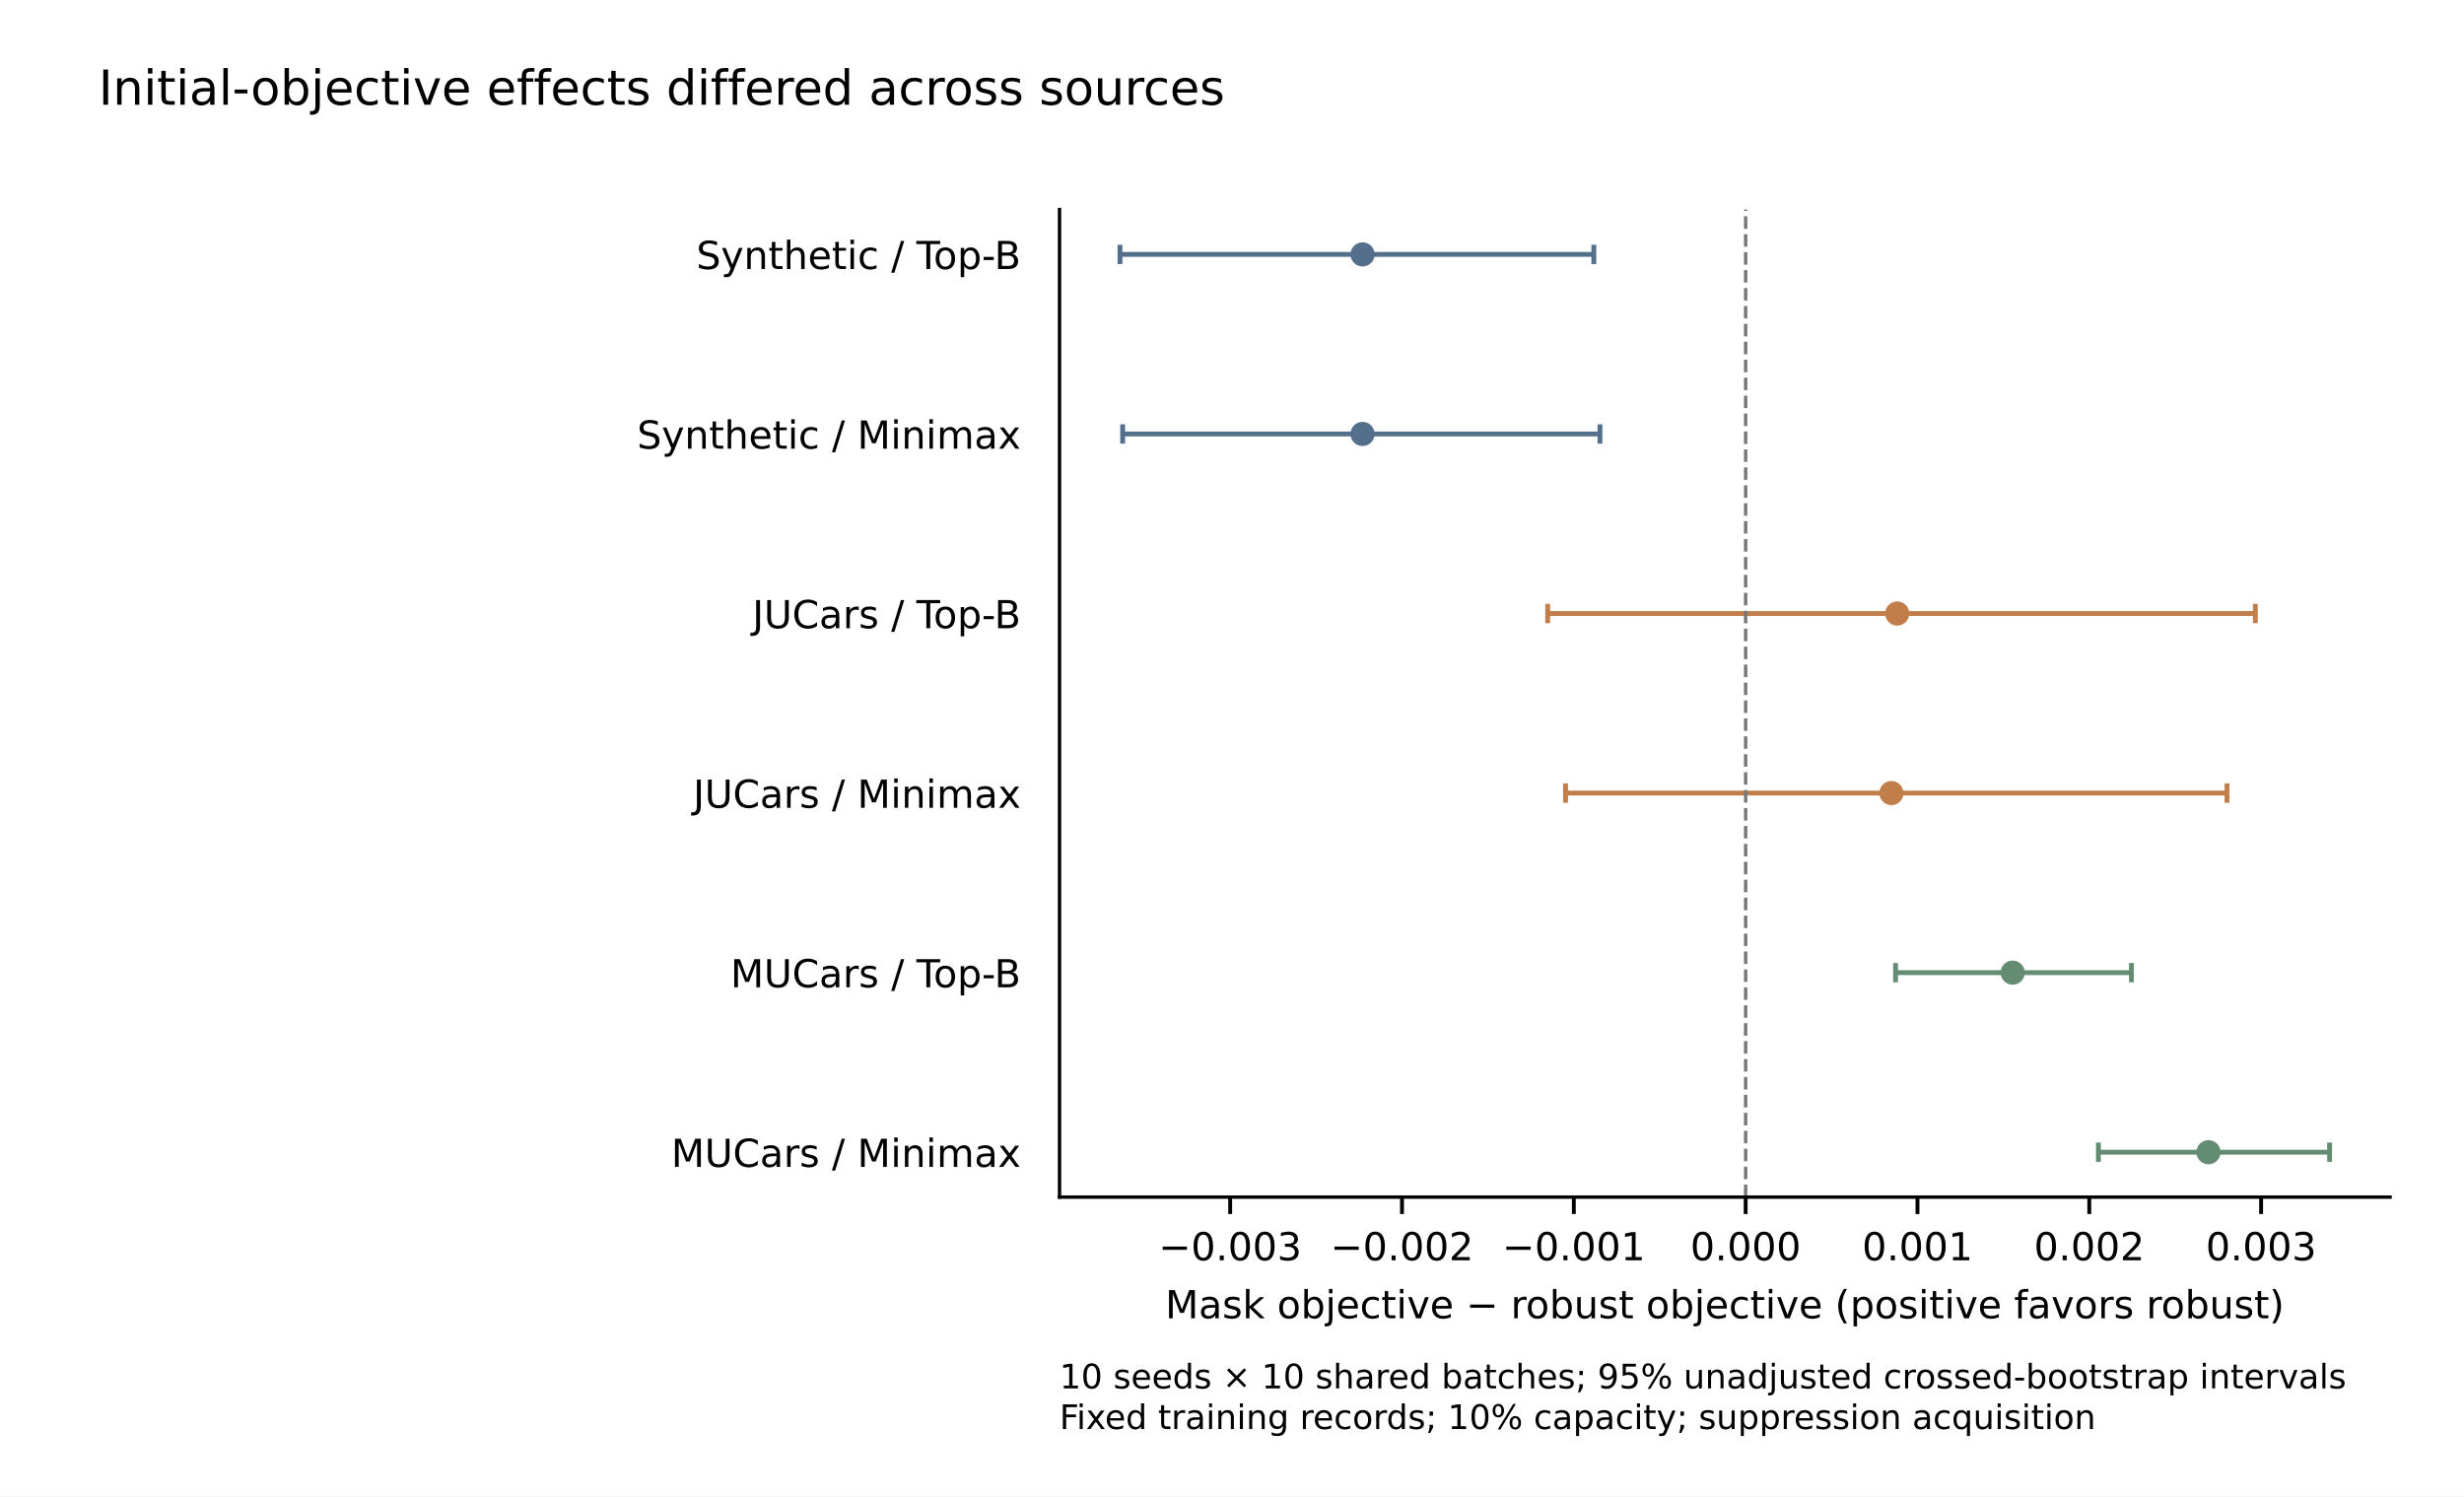
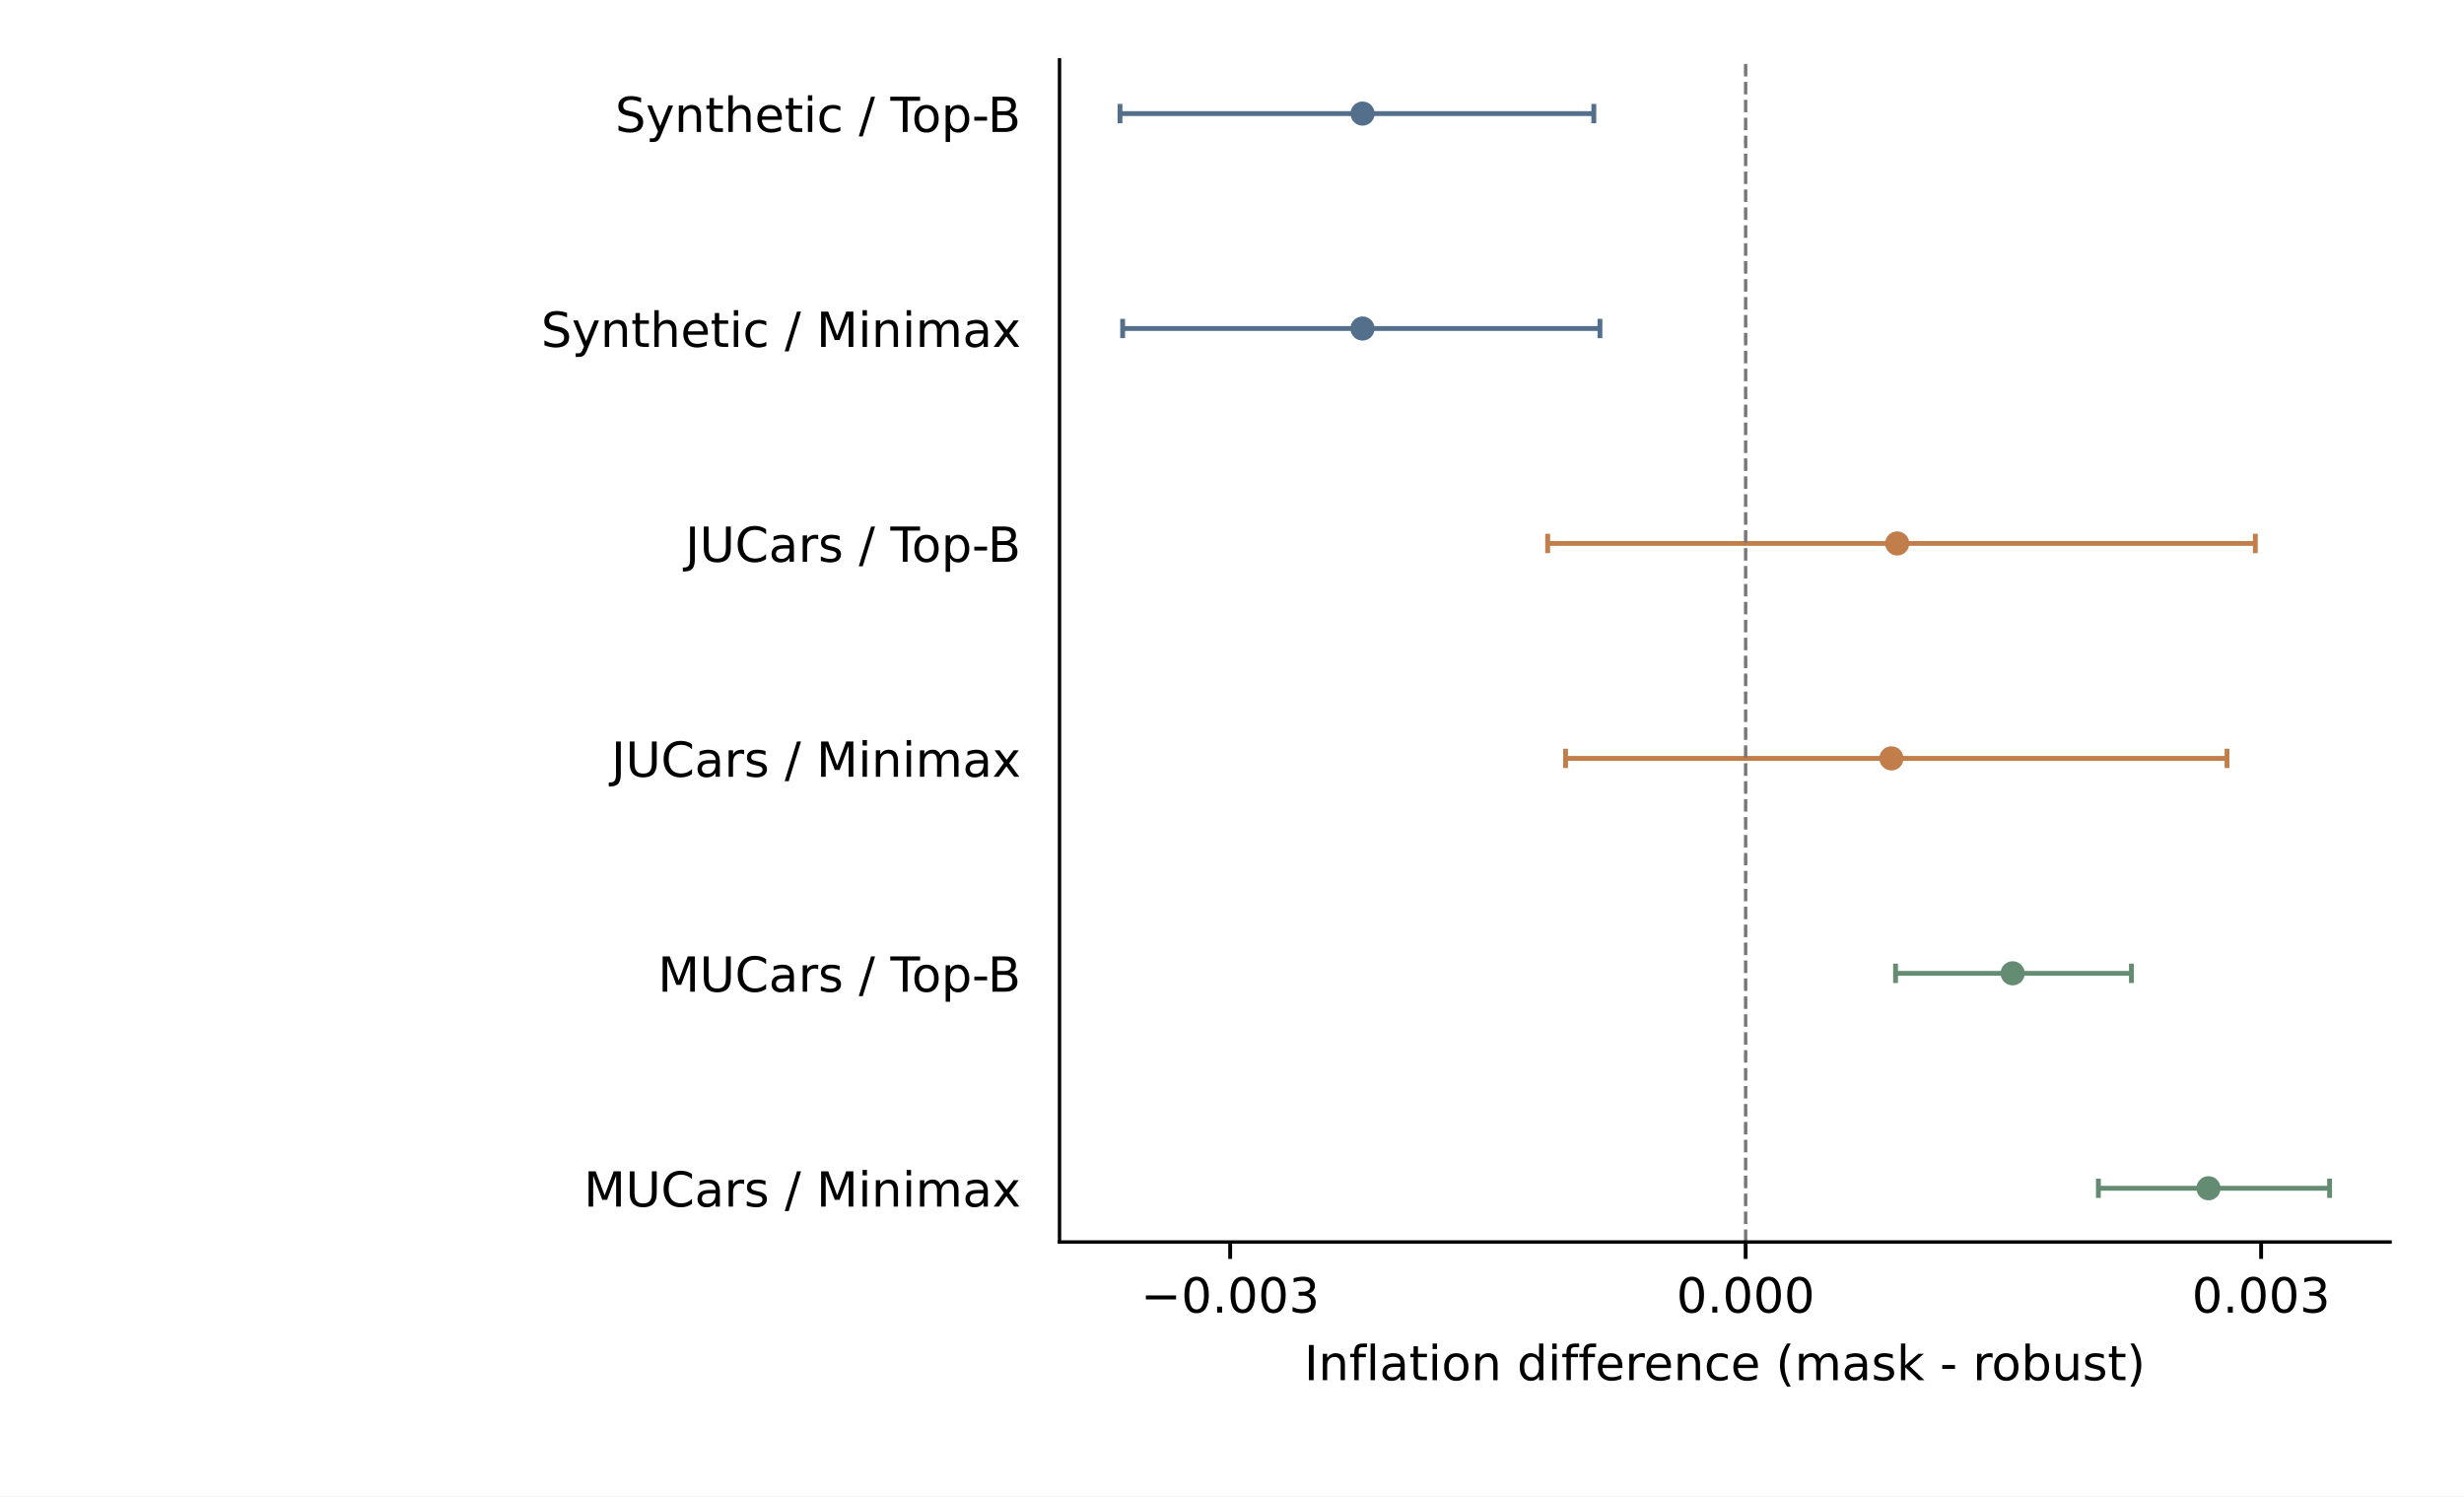
<svg xmlns="http://www.w3.org/2000/svg" xmlns:xlink="http://www.w3.org/1999/xlink" width="509.76pt" height="309.6pt" viewBox="0 0 509.76 309.6" version="1.1">
  <defs>
    <style type="text/css">*{stroke-linejoin: round; stroke-linecap: butt}</style>
  </defs>
  <g id="figure_1">
    <g id="patch_1">
      <path d="M 0 309.6  L 509.76 309.6  L 509.76 0  L 0 0  z " style="fill: #ffffff" />
    </g>
    <g id="axes_1">
      <g id="patch_2">
-         <path d="M 219.197 247.68  L 494.467 247.68  L 494.467 43.344  L 219.197 43.344  z " style="fill: #ffffff" />
+         <path d="M 219.197 256.968  L 494.467 256.968  L 494.467 12.384  L 219.197 12.384  z " style="fill: #ffffff" />
      </g>
      <g id="matplotlib.axis_1">
        <g id="xtick_1">
          <g id="line2d_1">
            <defs>
-               <path id="m227706edd2" d="M 0 0  L 0 3.5  " style="stroke: #000000; stroke-width: 0.8" />
+               <path id="md2956526b0" d="M 0 0  L 0 3.5  " style="stroke: #000000; stroke-width: 0.8" />
            </defs>
            <g>
-               <use xlink:href="#m227706edd2" x="254.502" y="247.68" style="stroke: #000000; stroke-width: 0.8" />
+               <use xlink:href="#md2956526b0" x="254.502" y="256.968" style="stroke: #000000; stroke-width: 0.8" />
            </g>
          </g>
          <g id="text_1">
-             <text style="font-size: 8px; font-family: 'DejaVu Sans', sans-serif; text-anchor: middle" x="254.502" y="260.758" transform="rotate(-0 254.5021 260.7581)">−0.003</text>
+             <text style="font-size: 10px; font-family: 'DejaVu Sans', sans-serif; text-anchor: middle" x="254.502" y="271.566" transform="rotate(-0 254.5021 271.5657)">−0.003</text>
          </g>
        </g>
        <g id="xtick_2">
          <g id="line2d_2">
            <g>
-               <use xlink:href="#m227706edd2" x="290.049" y="247.68" style="stroke: #000000; stroke-width: 0.8" />
+               <use xlink:href="#md2956526b0" x="361.144" y="256.968" style="stroke: #000000; stroke-width: 0.8" />
            </g>
          </g>
          <g id="text_2">
-             <text style="font-size: 8px; font-family: 'DejaVu Sans', sans-serif; text-anchor: middle" x="290.049" y="260.758" transform="rotate(-0 290.0493 260.7581)">−0.002</text>
+             <text style="font-size: 10px; font-family: 'DejaVu Sans', sans-serif; text-anchor: middle" x="361.144" y="271.566" transform="rotate(-0 361.1438 271.5657)">0.000</text>
          </g>
        </g>
        <g id="xtick_3">
          <g id="line2d_3">
            <g>
-               <use xlink:href="#m227706edd2" x="325.597" y="247.68" style="stroke: #000000; stroke-width: 0.8" />
+               <use xlink:href="#md2956526b0" x="467.786" y="256.968" style="stroke: #000000; stroke-width: 0.8" />
            </g>
          </g>
          <g id="text_3">
-             <text style="font-size: 8px; font-family: 'DejaVu Sans', sans-serif; text-anchor: middle" x="325.597" y="260.758" transform="rotate(-0 325.5966 260.7581)">−0.001</text>
-           </g>
-         </g>
-         <g id="xtick_4">
-           <g id="line2d_4">
-             <g>
-               <use xlink:href="#m227706edd2" x="361.144" y="247.68" style="stroke: #000000; stroke-width: 0.8" />
-             </g>
-           </g>
-           <g id="text_4">
-             <text style="font-size: 8px; font-family: 'DejaVu Sans', sans-serif; text-anchor: middle" x="361.144" y="260.758" transform="rotate(-0 361.1438 260.7581)">0.000</text>
-           </g>
-         </g>
-         <g id="xtick_5">
-           <g id="line2d_5">
-             <g>
-               <use xlink:href="#m227706edd2" x="396.691" y="247.68" style="stroke: #000000; stroke-width: 0.8" />
-             </g>
-           </g>
-           <g id="text_5">
-             <text style="font-size: 8px; font-family: 'DejaVu Sans', sans-serif; text-anchor: middle" x="396.691" y="260.758" transform="rotate(-0 396.6911 260.7581)">0.001</text>
-           </g>
-         </g>
-         <g id="xtick_6">
-           <g id="line2d_6">
-             <g>
-               <use xlink:href="#m227706edd2" x="432.238" y="247.68" style="stroke: #000000; stroke-width: 0.8" />
-             </g>
-           </g>
-           <g id="text_6">
-             <text style="font-size: 8px; font-family: 'DejaVu Sans', sans-serif; text-anchor: middle" x="432.238" y="260.758" transform="rotate(-0 432.2383 260.7581)">0.002</text>
-           </g>
-         </g>
-         <g id="xtick_7">
-           <g id="line2d_7">
-             <g>
-               <use xlink:href="#m227706edd2" x="467.786" y="247.68" style="stroke: #000000; stroke-width: 0.8" />
-             </g>
-           </g>
-           <g id="text_7">
-             <text style="font-size: 8px; font-family: 'DejaVu Sans', sans-serif; text-anchor: middle" x="467.786" y="260.758" transform="rotate(-0 467.7856 260.7581)">0.003</text>
-           </g>
-         </g>
-         <g id="text_8">
-           <text style="font-size: 8px; font-family: 'DejaVu Sans', sans-serif; text-anchor: middle" x="356.832" y="272.759" transform="rotate(-0 356.832 272.7588)">Mask objective − robust objective (positive favors robust)</text>
+             <text style="font-size: 10px; font-family: 'DejaVu Sans', sans-serif; text-anchor: middle" x="467.786" y="271.566" transform="rotate(-0 467.7856 271.5657)">0.003</text>
+           </g>
+         </g>
+         <g id="text_4">
+           <text style="font-size: 10px; font-family: 'DejaVu Sans', sans-serif; text-anchor: middle" x="356.832" y="285.566" transform="rotate(-0 356.832 285.5664)">Inflation difference (mask - robust)</text>
        </g>
      </g>
      <g id="matplotlib.axis_2">
        <g id="ytick_1">
+           <g id="line2d_4" />
+           <g id="text_5">
+             <text style="font-size: 10px; font-family: 'DejaVu Sans', sans-serif; text-anchor: end" x="211.197" y="27.301" transform="rotate(-0 211.1968 27.30067)">Synthetic / Top-B</text>
+           </g>
+         </g>
+         <g id="ytick_2">
+           <g id="line2d_5" />
+           <g id="text_6">
+             <text style="font-size: 10px; font-family: 'DejaVu Sans', sans-serif; text-anchor: end" x="211.197" y="71.77" transform="rotate(-0 211.1968 71.77049)">Synthetic / Minimax</text>
+           </g>
+         </g>
+         <g id="ytick_3">
+           <g id="line2d_6" />
+           <g id="text_7">
+             <text style="font-size: 10px; font-family: 'DejaVu Sans', sans-serif; text-anchor: end" x="211.197" y="116.24" transform="rotate(-0 211.1968 116.2399)">JUCars / Top-B</text>
+           </g>
+         </g>
+         <g id="ytick_4">
+           <g id="line2d_7" />
+           <g id="text_8">
+             <text style="font-size: 10px; font-family: 'DejaVu Sans', sans-serif; text-anchor: end" x="211.197" y="160.71" transform="rotate(-0 211.1968 160.7101)">JUCars / Minimax</text>
+           </g>
+         </g>
+         <g id="ytick_5">
          <g id="line2d_8" />
          <g id="text_9">
-             <text style="font-size: 8px; font-family: 'DejaVu Sans', sans-serif; text-anchor: end" x="211.197" y="55.671" transform="rotate(-0 211.1968 55.67137)">Synthetic / Top-B</text>
-           </g>
-         </g>
-         <g id="ytick_2">
+             <text style="font-size: 10px; font-family: 'DejaVu Sans', sans-serif; text-anchor: end" x="211.197" y="205.18" transform="rotate(-0 211.1968 205.1796)">MUCars / Top-B</text>
+           </g>
+         </g>
+         <g id="ytick_6">
          <g id="line2d_9" />
          <g id="text_10">
-             <text style="font-size: 8px; font-family: 'DejaVu Sans', sans-serif; text-anchor: end" x="211.197" y="92.823" transform="rotate(-0 211.1968 92.82337)">Synthetic / Minimax</text>
-           </g>
-         </g>
-         <g id="ytick_3">
-           <g id="line2d_10" />
-           <g id="text_11">
-             <text style="font-size: 8px; font-family: 'DejaVu Sans', sans-serif; text-anchor: end" x="211.197" y="129.975" transform="rotate(-0 211.1968 129.9751)">JUCars / Top-B</text>
-           </g>
-         </g>
-         <g id="ytick_4">
-           <g id="line2d_11" />
-           <g id="text_12">
-             <text style="font-size: 8px; font-family: 'DejaVu Sans', sans-serif; text-anchor: end" x="211.197" y="167.127" transform="rotate(-0 211.1968 167.1274)">JUCars / Minimax</text>
-           </g>
-         </g>
-         <g id="ytick_5">
-           <g id="line2d_12" />
-           <g id="text_13">
-             <text style="font-size: 8px; font-family: 'DejaVu Sans', sans-serif; text-anchor: end" x="211.197" y="204.279" transform="rotate(-0 211.1968 204.2791)">MUCars / Top-B</text>
-           </g>
-         </g>
-         <g id="ytick_6">
-           <g id="line2d_13" />
-           <g id="text_14">
-             <text style="font-size: 8px; font-family: 'DejaVu Sans', sans-serif; text-anchor: end" x="211.197" y="241.431" transform="rotate(-0 211.1968 241.4314)">MUCars / Minimax</text>
+             <text style="font-size: 10px; font-family: 'DejaVu Sans', sans-serif; text-anchor: end" x="211.197" y="249.65" transform="rotate(-0 211.1968 249.6498)">MUCars / Minimax</text>
          </g>
        </g>
      </g>
      <g id="LineCollection_1">
-         <path d="M 231.709 52.632  L 329.737 52.632  " clip-path="url(#p552defc7dd)" style="fill: none; stroke: #536f8c" />
+         <path d="M 231.709 23.501  L 329.737 23.501  " clip-path="url(#pf48c4fd10c)" style="fill: none; stroke: #536f8c" />
+       </g>
+       <g id="line2d_10">
+         <defs>
+           <path id="mc7e2ebbd9f" d="M 0 2  L 0 -2  " style="stroke: #536f8c" />
+         </defs>
+         <g clip-path="url(#pf48c4fd10c)">
+           <use xlink:href="#mc7e2ebbd9f" x="231.709" y="23.501" style="fill: #536f8c; stroke: #536f8c" />
+         </g>
+       </g>
+       <g id="line2d_11">
+         <g clip-path="url(#pf48c4fd10c)">
+           <use xlink:href="#mc7e2ebbd9f" x="329.737" y="23.501" style="fill: #536f8c; stroke: #536f8c" />
+         </g>
+       </g>
+       <g id="LineCollection_2">
+         <path d="M 232.258 67.971  L 331.003 67.971  " clip-path="url(#pf48c4fd10c)" style="fill: none; stroke: #536f8c" />
+       </g>
+       <g id="line2d_12">
+         <g clip-path="url(#pf48c4fd10c)">
+           <use xlink:href="#mc7e2ebbd9f" x="232.258" y="67.971" style="fill: #536f8c; stroke: #536f8c" />
+         </g>
+       </g>
+       <g id="line2d_13">
+         <g clip-path="url(#pf48c4fd10c)">
+           <use xlink:href="#mc7e2ebbd9f" x="331.003" y="67.971" style="fill: #536f8c; stroke: #536f8c" />
+         </g>
+       </g>
+       <g id="LineCollection_3">
+         <path d="M 320.19 112.441  L 466.592 112.441  " clip-path="url(#pf48c4fd10c)" style="fill: none; stroke: #c17e4b" />
      </g>
      <g id="line2d_14">
        <defs>
-           <path id="m6ae02d0738" d="M 0 2  L 0 -2  " style="stroke: #536f8c" />
-         </defs>
-         <g clip-path="url(#p552defc7dd)">
-           <use xlink:href="#m6ae02d0738" x="231.709" y="52.632" style="fill: #536f8c; stroke: #536f8c" />
+           <path id="m13eb049b9b" d="M 0 2  L 0 -2  " style="stroke: #c17e4b" />
+         </defs>
+         <g clip-path="url(#pf48c4fd10c)">
+           <use xlink:href="#m13eb049b9b" x="320.19" y="112.441" style="fill: #c17e4b; stroke: #c17e4b" />
        </g>
      </g>
      <g id="line2d_15">
-         <g clip-path="url(#p552defc7dd)">
-           <use xlink:href="#m6ae02d0738" x="329.737" y="52.632" style="fill: #536f8c; stroke: #536f8c" />
-         </g>
-       </g>
-       <g id="LineCollection_2">
-         <path d="M 232.258 89.784  L 331.003 89.784  " clip-path="url(#p552defc7dd)" style="fill: none; stroke: #536f8c" />
+         <g clip-path="url(#pf48c4fd10c)">
+           <use xlink:href="#m13eb049b9b" x="466.592" y="112.441" style="fill: #c17e4b; stroke: #c17e4b" />
+         </g>
+       </g>
+       <g id="LineCollection_4">
+         <path d="M 323.891 156.911  L 460.73 156.911  " clip-path="url(#pf48c4fd10c)" style="fill: none; stroke: #c17e4b" />
      </g>
      <g id="line2d_16">
-         <g clip-path="url(#p552defc7dd)">
-           <use xlink:href="#m6ae02d0738" x="232.258" y="89.784" style="fill: #536f8c; stroke: #536f8c" />
+         <g clip-path="url(#pf48c4fd10c)">
+           <use xlink:href="#m13eb049b9b" x="323.891" y="156.911" style="fill: #c17e4b; stroke: #c17e4b" />
        </g>
      </g>
      <g id="line2d_17">
-         <g clip-path="url(#p552defc7dd)">
-           <use xlink:href="#m6ae02d0738" x="331.003" y="89.784" style="fill: #536f8c; stroke: #536f8c" />
-         </g>
-       </g>
-       <g id="LineCollection_3">
-         <path d="M 320.19 126.936  L 466.592 126.936  " clip-path="url(#p552defc7dd)" style="fill: none; stroke: #c17e4b" />
+         <g clip-path="url(#pf48c4fd10c)">
+           <use xlink:href="#m13eb049b9b" x="460.73" y="156.911" style="fill: #c17e4b; stroke: #c17e4b" />
+         </g>
+       </g>
+       <g id="LineCollection_5">
+         <path d="M 392.157 201.381  L 440.95 201.381  " clip-path="url(#pf48c4fd10c)" style="fill: none; stroke: #638c72" />
      </g>
      <g id="line2d_18">
        <defs>
-           <path id="m10ce3ef04e" d="M 0 2  L 0 -2  " style="stroke: #c17e4b" />
-         </defs>
-         <g clip-path="url(#p552defc7dd)">
-           <use xlink:href="#m10ce3ef04e" x="320.19" y="126.936" style="fill: #c17e4b; stroke: #c17e4b" />
+           <path id="m9e75e4feb7" d="M 0 2  L 0 -2  " style="stroke: #638c72" />
+         </defs>
+         <g clip-path="url(#pf48c4fd10c)">
+           <use xlink:href="#m9e75e4feb7" x="392.157" y="201.381" style="fill: #638c72; stroke: #638c72" />
        </g>
      </g>
      <g id="line2d_19">
-         <g clip-path="url(#p552defc7dd)">
-           <use xlink:href="#m10ce3ef04e" x="466.592" y="126.936" style="fill: #c17e4b; stroke: #c17e4b" />
-         </g>
-       </g>
-       <g id="LineCollection_4">
-         <path d="M 323.891 164.088  L 460.73 164.088  " clip-path="url(#p552defc7dd)" style="fill: none; stroke: #c17e4b" />
+         <g clip-path="url(#pf48c4fd10c)">
+           <use xlink:href="#m9e75e4feb7" x="440.95" y="201.381" style="fill: #638c72; stroke: #638c72" />
+         </g>
+       </g>
+       <g id="LineCollection_6">
+         <path d="M 434.12 245.851  L 481.955 245.851  " clip-path="url(#pf48c4fd10c)" style="fill: none; stroke: #638c72" />
      </g>
      <g id="line2d_20">
-         <g clip-path="url(#p552defc7dd)">
-           <use xlink:href="#m10ce3ef04e" x="323.891" y="164.088" style="fill: #c17e4b; stroke: #c17e4b" />
+         <g clip-path="url(#pf48c4fd10c)">
+           <use xlink:href="#m9e75e4feb7" x="434.12" y="245.851" style="fill: #638c72; stroke: #638c72" />
        </g>
      </g>
      <g id="line2d_21">
-         <g clip-path="url(#p552defc7dd)">
-           <use xlink:href="#m10ce3ef04e" x="460.73" y="164.088" style="fill: #c17e4b; stroke: #c17e4b" />
-         </g>
-       </g>
-       <g id="LineCollection_5">
-         <path d="M 392.157 201.24  L 440.95 201.24  " clip-path="url(#p552defc7dd)" style="fill: none; stroke: #638c72" />
+         <g clip-path="url(#pf48c4fd10c)">
+           <use xlink:href="#m9e75e4feb7" x="481.955" y="245.851" style="fill: #638c72; stroke: #638c72" />
+         </g>
      </g>
      <g id="line2d_22">
-         <defs>
-           <path id="m5b73bc13ff" d="M 0 2  L 0 -2  " style="stroke: #638c72" />
-         </defs>
-         <g clip-path="url(#p552defc7dd)">
-           <use xlink:href="#m5b73bc13ff" x="392.157" y="201.24" style="fill: #638c72; stroke: #638c72" />
-         </g>
+         <path d="M 361.144 256.968  L 361.144 12.384  " clip-path="url(#pf48c4fd10c)" style="fill: none; stroke-dasharray: 2.59,1.12; stroke-dashoffset: 0; stroke: #777777; stroke-width: 0.7" />
      </g>
      <g id="line2d_23">
-         <g clip-path="url(#p552defc7dd)">
-           <use xlink:href="#m5b73bc13ff" x="440.95" y="201.24" style="fill: #638c72; stroke: #638c72" />
-         </g>
-       </g>
-       <g id="LineCollection_6">
-         <path d="M 434.12 238.392  L 481.955 238.392  " clip-path="url(#p552defc7dd)" style="fill: none; stroke: #638c72" />
+         <defs>
+           <path id="ma3fbe857e5" d="M 0 2  C 0.53 2 1.039 1.789 1.414 1.414  C 1.789 1.039 2 0.53 2 0  C 2 -0.53 1.789 -1.039 1.414 -1.414  C 1.039 -1.789 0.53 -2 0 -2  C -0.53 -2 -1.039 -1.789 -1.414 -1.414  C -1.789 -1.039 -2 -0.53 -2 0  C -2 0.53 -1.789 1.039 -1.414 1.414  C -1.039 1.789 -0.53 2 0 2  z " style="stroke: #536f8c" />
+         </defs>
+         <g clip-path="url(#pf48c4fd10c)">
+           <use xlink:href="#ma3fbe857e5" x="281.89" y="23.501" style="fill: #536f8c; stroke: #536f8c" />
+         </g>
      </g>
      <g id="line2d_24">
-         <g clip-path="url(#p552defc7dd)">
-           <use xlink:href="#m5b73bc13ff" x="434.12" y="238.392" style="fill: #638c72; stroke: #638c72" />
+         <g clip-path="url(#pf48c4fd10c)">
+           <use xlink:href="#ma3fbe857e5" x="281.884" y="67.971" style="fill: #536f8c; stroke: #536f8c" />
        </g>
      </g>
      <g id="line2d_25">
-         <g clip-path="url(#p552defc7dd)">
-           <use xlink:href="#m5b73bc13ff" x="481.955" y="238.392" style="fill: #638c72; stroke: #638c72" />
+         <defs>
+           <path id="me64870f8fc" d="M 0 2  C 0.53 2 1.039 1.789 1.414 1.414  C 1.789 1.039 2 0.53 2 0  C 2 -0.53 1.789 -1.039 1.414 -1.414  C 1.039 -1.789 0.53 -2 0 -2  C -0.53 -2 -1.039 -1.789 -1.414 -1.414  C -1.789 -1.039 -2 -0.53 -2 0  C -2 0.53 -1.789 1.039 -1.414 1.414  C -1.039 1.789 -0.53 2 0 2  z " style="stroke: #c17e4b" />
+         </defs>
+         <g clip-path="url(#pf48c4fd10c)">
+           <use xlink:href="#me64870f8fc" x="392.502" y="112.441" style="fill: #c17e4b; stroke: #c17e4b" />
        </g>
      </g>
      <g id="line2d_26">
-         <path d="M 361.144 247.68  L 361.144 43.344  " clip-path="url(#p552defc7dd)" style="fill: none; stroke-dasharray: 2.59,1.12; stroke-dashoffset: 0; stroke: #777777; stroke-width: 0.7" />
+         <g clip-path="url(#pf48c4fd10c)">
+           <use xlink:href="#me64870f8fc" x="391.304" y="156.911" style="fill: #c17e4b; stroke: #c17e4b" />
+         </g>
      </g>
      <g id="line2d_27">
        <defs>
-           <path id="m50eae69028" d="M 0 2  C 0.53 2 1.039 1.789 1.414 1.414  C 1.789 1.039 2 0.53 2 0  C 2 -0.53 1.789 -1.039 1.414 -1.414  C 1.039 -1.789 0.53 -2 0 -2  C -0.53 -2 -1.039 -1.789 -1.414 -1.414  C -1.789 -1.039 -2 -0.53 -2 0  C -2 0.53 -1.789 1.039 -1.414 1.414  C -1.039 1.789 -0.53 2 0 2  z " style="stroke: #536f8c" />
-         </defs>
-         <g clip-path="url(#p552defc7dd)">
-           <use xlink:href="#m50eae69028" x="281.89" y="52.632" style="fill: #536f8c; stroke: #536f8c" />
+           <path id="mfb33bb5538" d="M 0 2  C 0.53 2 1.039 1.789 1.414 1.414  C 1.789 1.039 2 0.53 2 0  C 2 -0.53 1.789 -1.039 1.414 -1.414  C 1.039 -1.789 0.53 -2 0 -2  C -0.53 -2 -1.039 -1.789 -1.414 -1.414  C -1.789 -1.039 -2 -0.53 -2 0  C -2 0.53 -1.789 1.039 -1.414 1.414  C -1.039 1.789 -0.53 2 0 2  z " style="stroke: #638c72" />
+         </defs>
+         <g clip-path="url(#pf48c4fd10c)">
+           <use xlink:href="#mfb33bb5538" x="416.386" y="201.381" style="fill: #638c72; stroke: #638c72" />
        </g>
      </g>
      <g id="line2d_28">
-         <g clip-path="url(#p552defc7dd)">
-           <use xlink:href="#m50eae69028" x="281.884" y="89.784" style="fill: #536f8c; stroke: #536f8c" />
-         </g>
-       </g>
-       <g id="line2d_29">
-         <defs>
-           <path id="mbd56705bd8" d="M 0 2  C 0.53 2 1.039 1.789 1.414 1.414  C 1.789 1.039 2 0.53 2 0  C 2 -0.53 1.789 -1.039 1.414 -1.414  C 1.039 -1.789 0.53 -2 0 -2  C -0.53 -2 -1.039 -1.789 -1.414 -1.414  C -1.789 -1.039 -2 -0.53 -2 0  C -2 0.53 -1.789 1.039 -1.414 1.414  C -1.039 1.789 -0.53 2 0 2  z " style="stroke: #c17e4b" />
-         </defs>
-         <g clip-path="url(#p552defc7dd)">
-           <use xlink:href="#mbd56705bd8" x="392.502" y="126.936" style="fill: #c17e4b; stroke: #c17e4b" />
-         </g>
-       </g>
-       <g id="line2d_30">
-         <g clip-path="url(#p552defc7dd)">
-           <use xlink:href="#mbd56705bd8" x="391.304" y="164.088" style="fill: #c17e4b; stroke: #c17e4b" />
-         </g>
-       </g>
-       <g id="line2d_31">
-         <defs>
-           <path id="mb7bbbd1618" d="M 0 2  C 0.53 2 1.039 1.789 1.414 1.414  C 1.789 1.039 2 0.53 2 0  C 2 -0.53 1.789 -1.039 1.414 -1.414  C 1.039 -1.789 0.53 -2 0 -2  C -0.53 -2 -1.039 -1.789 -1.414 -1.414  C -1.789 -1.039 -2 -0.53 -2 0  C -2 0.53 -1.789 1.039 -1.414 1.414  C -1.039 1.789 -0.53 2 0 2  z " style="stroke: #638c72" />
-         </defs>
-         <g clip-path="url(#p552defc7dd)">
-           <use xlink:href="#mb7bbbd1618" x="416.386" y="201.24" style="fill: #638c72; stroke: #638c72" />
-         </g>
-       </g>
-       <g id="line2d_32">
-         <g clip-path="url(#p552defc7dd)">
-           <use xlink:href="#mb7bbbd1618" x="456.898" y="238.392" style="fill: #638c72; stroke: #638c72" />
+         <g clip-path="url(#pf48c4fd10c)">
+           <use xlink:href="#mfb33bb5538" x="456.898" y="245.851" style="fill: #638c72; stroke: #638c72" />
        </g>
      </g>
      <g id="patch_3">
-         <path d="M 219.197 247.68  L 219.197 43.344  " style="fill: none; stroke: #000000; stroke-width: 0.7; stroke-linejoin: miter; stroke-linecap: square" />
+         <path d="M 219.197 256.968  L 219.197 12.384  " style="fill: none; stroke: #000000; stroke-width: 0.7; stroke-linejoin: miter; stroke-linecap: square" />
      </g>
      <g id="patch_4">
-         <path d="M 219.197 247.68  L 494.467 247.68  " style="fill: none; stroke: #000000; stroke-width: 0.7; stroke-linejoin: miter; stroke-linecap: square" />
-       </g>
-     </g>
-     <g id="text_15">
-       <text style="font-size: 10px; font-family: 'DejaVu Sans', sans-serif; text-anchor: start" x="20.39" y="21.672" transform="rotate(-0 20.3904 21.672)">Initial-objective effects differed across sources</text>
-     </g>
-     <g id="text_16">
-       <text style="font-size: 7px; font-family: 'DejaVu Sans', sans-serif" transform="translate(219.1968 287.2661)">10 seeds × 10 shared batches; 95% unadjusted crossed-bootstrap intervals</text>
-       <text style="font-size: 7px; font-family: 'DejaVu Sans', sans-serif" transform="translate(219.1968 295.668)">Fixed training records; 10% capacity; suppression acquisition</text>
+         <path d="M 219.197 256.968  L 494.467 256.968  " style="fill: none; stroke: #000000; stroke-width: 0.7; stroke-linejoin: miter; stroke-linecap: square" />
+       </g>
    </g>
  </g>
  <defs>
-     <clipPath id="p552defc7dd">
-       <rect x="219.197" y="43.344" width="275.27" height="204.336" />
+     <clipPath id="pf48c4fd10c">
+       <rect x="219.197" y="12.384" width="275.27" height="244.584" />
    </clipPath>
  </defs>
</svg>
